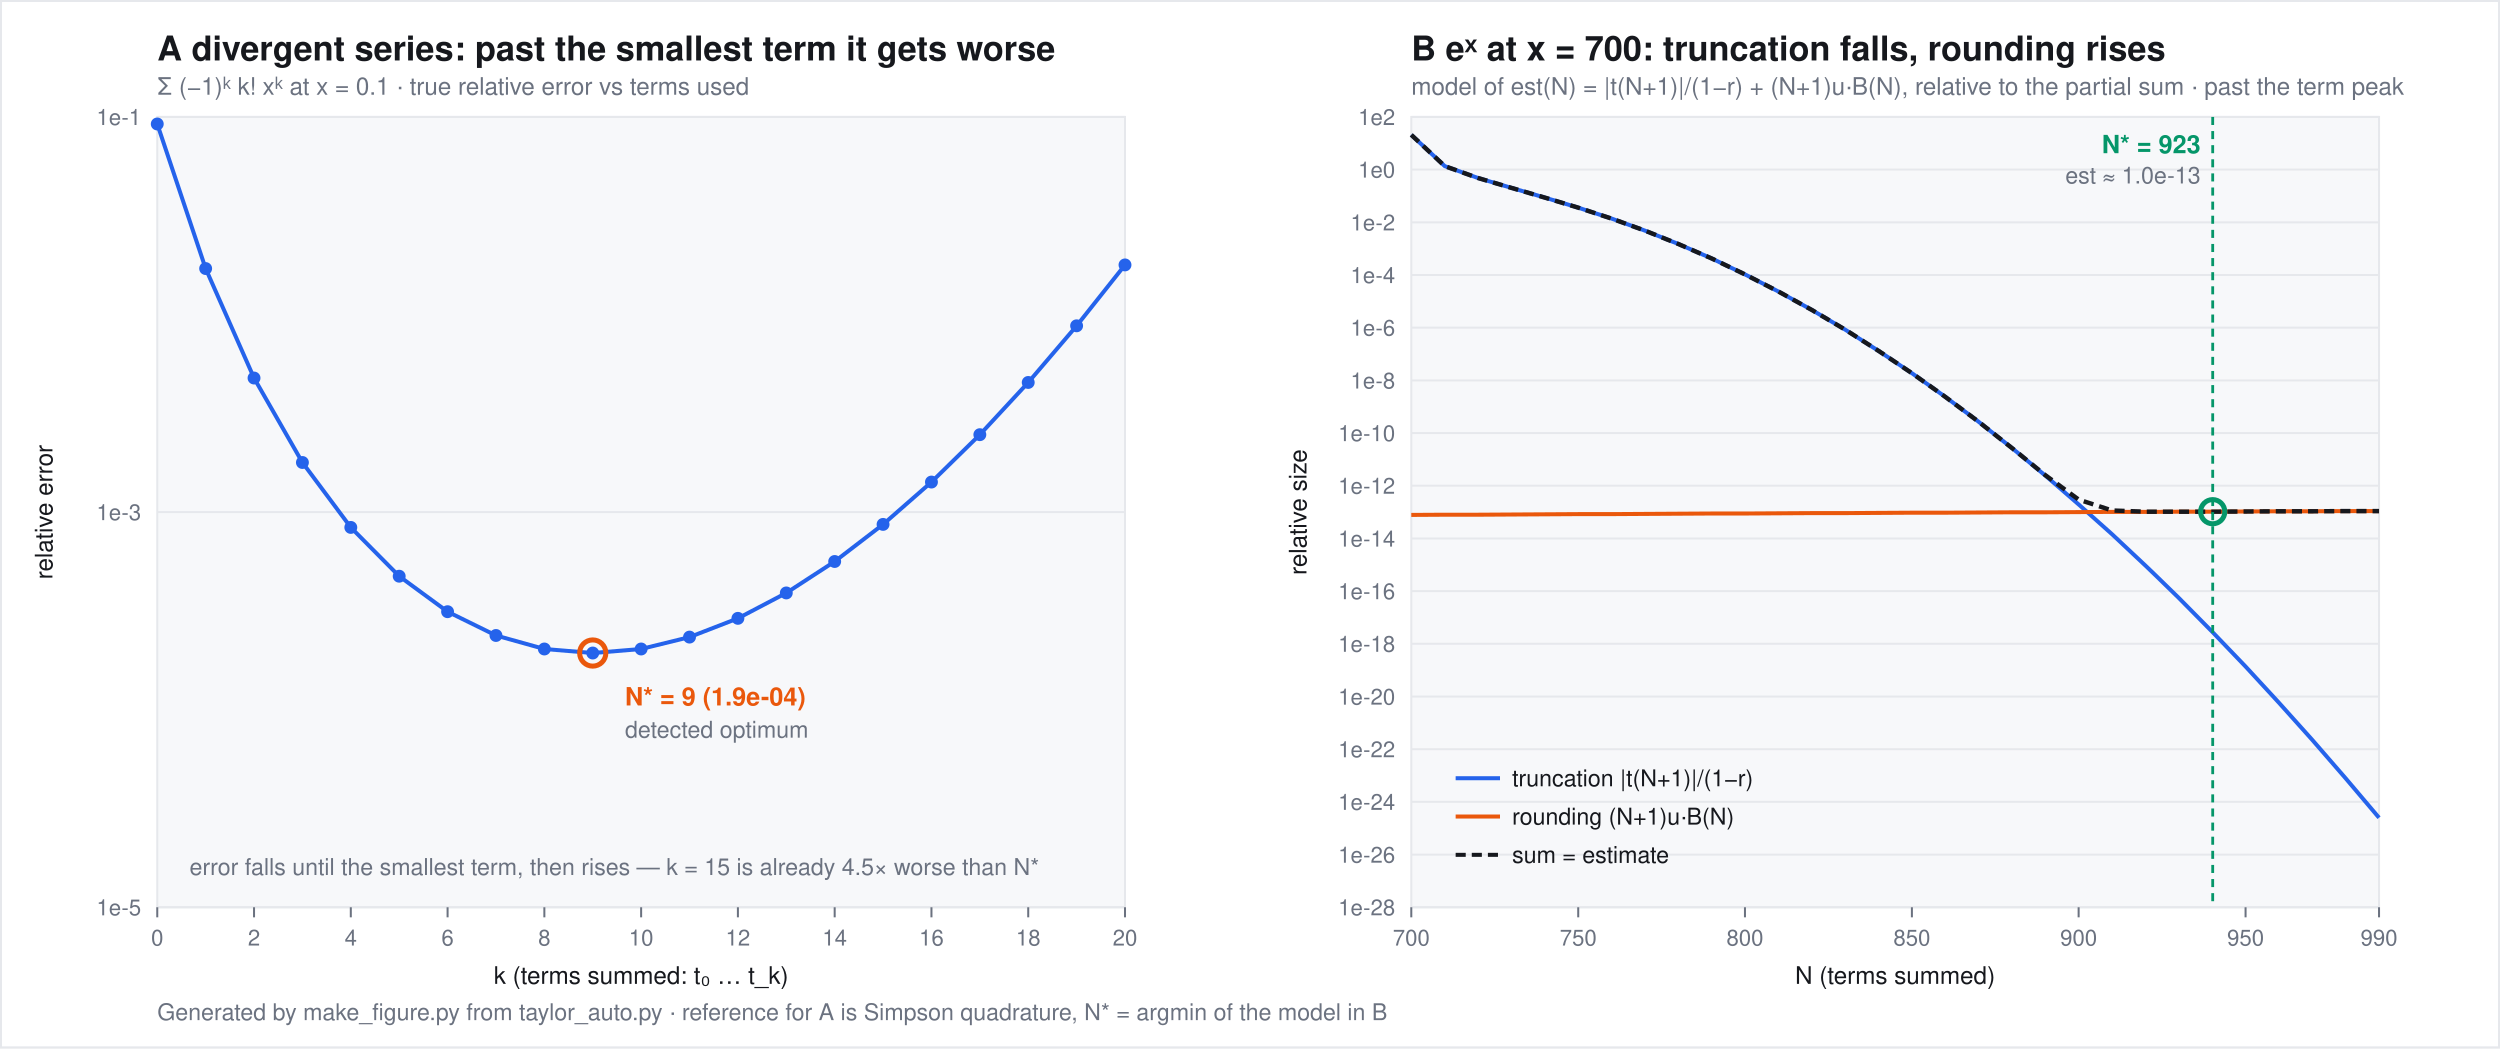
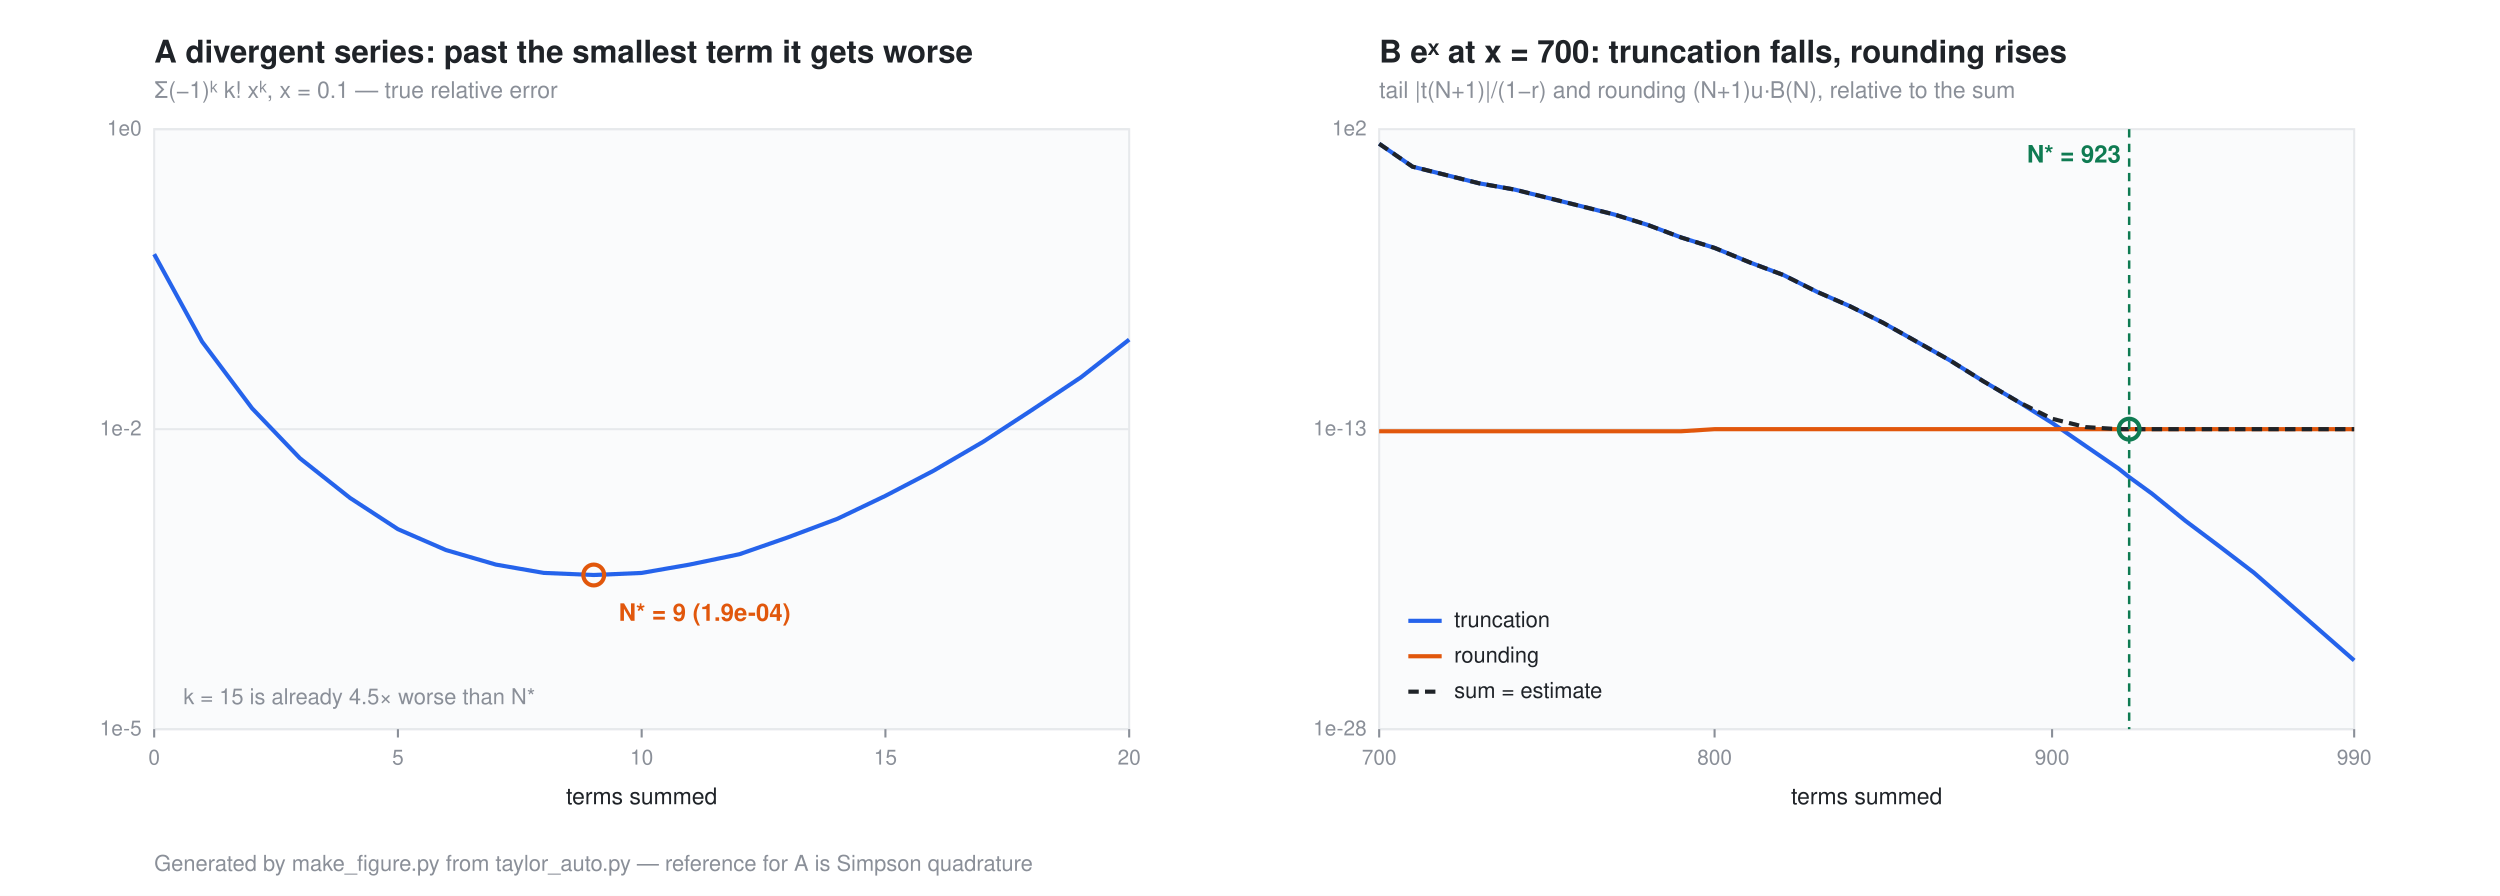
- <svg xmlns="http://www.w3.org/2000/svg" width="1240" height="520" viewBox="0 0 1240 520" font-family="-apple-system,Segoe UI,Robby,Helvetica,Arial,sans-serif">
-   <rect x="0" y="0" width="1240" height="520" fill="#ffffff" />
-   <rect x="0.5" y="0.5" width="1239" height="519" fill="none" stroke="#e6e8ec" />
-   <text x="78" y="30" font-size="17" font-weight="600" fill="#16181d">A  divergent series: past the smallest term it gets worse</text>
-   <text x="78" y="47" font-size="12" fill="#6b7280">Σ (−1)ᵏ k! xᵏ at x = 0.1 · true relative error vs terms used</text>
-   <text x="700" y="30" font-size="17" font-weight="600" fill="#16181d">B  eˣ at x = 700: truncation falls, rounding rises</text>
-   <text x="700" y="47" font-size="12" fill="#6b7280">model of est(N) = |t(N+1)|/(1−r) + (N+1)u·B(N), relative to the partial sum · past the term peak</text>
-   <rect x="78" y="58" width="480" height="392" fill="#f7f8fa" stroke="#e6e8ec" />
-   <line x1="78" y1="450.0" x2="558" y2="450.0" stroke="#e6e8ec" />
-   <text x="70" y="454.0" font-size="11" fill="#6b7280" text-anchor="end">1e-5</text>
-   <line x1="78" y1="254.0" x2="558" y2="254.0" stroke="#e6e8ec" />
-   <text x="70" y="258.0" font-size="11" fill="#6b7280" text-anchor="end">1e-3</text>
-   <line x1="78" y1="58.0" x2="558" y2="58.0" stroke="#e6e8ec" />
-   <text x="70" y="62.0" font-size="11" fill="#6b7280" text-anchor="end">1e-1</text>
-   <rect x="700" y="58" width="480" height="392" fill="#f7f8fa" stroke="#e6e8ec" />
-   <line x1="700" y1="450.0" x2="1180" y2="450.0" stroke="#e6e8ec" />
-   <text x="692" y="454.0" font-size="11" fill="#6b7280" text-anchor="end">1e-28</text>
-   <line x1="700" y1="423.9" x2="1180" y2="423.9" stroke="#e6e8ec" />
-   <text x="692" y="427.9" font-size="11" fill="#6b7280" text-anchor="end">1e-26</text>
-   <line x1="700" y1="397.7" x2="1180" y2="397.7" stroke="#e6e8ec" />
-   <text x="692" y="401.7" font-size="11" fill="#6b7280" text-anchor="end">1e-24</text>
-   <line x1="700" y1="371.6" x2="1180" y2="371.6" stroke="#e6e8ec" />
-   <text x="692" y="375.6" font-size="11" fill="#6b7280" text-anchor="end">1e-22</text>
-   <line x1="700" y1="345.5" x2="1180" y2="345.5" stroke="#e6e8ec" />
-   <text x="692" y="349.5" font-size="11" fill="#6b7280" text-anchor="end">1e-20</text>
-   <line x1="700" y1="319.3" x2="1180" y2="319.3" stroke="#e6e8ec" />
-   <text x="692" y="323.3" font-size="11" fill="#6b7280" text-anchor="end">1e-18</text>
-   <line x1="700" y1="293.2" x2="1180" y2="293.2" stroke="#e6e8ec" />
-   <text x="692" y="297.2" font-size="11" fill="#6b7280" text-anchor="end">1e-16</text>
-   <line x1="700" y1="267.1" x2="1180" y2="267.1" stroke="#e6e8ec" />
-   <text x="692" y="271.1" font-size="11" fill="#6b7280" text-anchor="end">1e-14</text>
-   <line x1="700" y1="240.9" x2="1180" y2="240.9" stroke="#e6e8ec" />
-   <text x="692" y="244.9" font-size="11" fill="#6b7280" text-anchor="end">1e-12</text>
-   <line x1="700" y1="214.8" x2="1180" y2="214.8" stroke="#e6e8ec" />
-   <text x="692" y="218.8" font-size="11" fill="#6b7280" text-anchor="end">1e-10</text>
-   <line x1="700" y1="188.7" x2="1180" y2="188.7" stroke="#e6e8ec" />
-   <text x="692" y="192.7" font-size="11" fill="#6b7280" text-anchor="end">1e-8</text>
-   <line x1="700" y1="162.5" x2="1180" y2="162.5" stroke="#e6e8ec" />
-   <text x="692" y="166.5" font-size="11" fill="#6b7280" text-anchor="end">1e-6</text>
-   <line x1="700" y1="136.4" x2="1180" y2="136.4" stroke="#e6e8ec" />
-   <text x="692" y="140.4" font-size="11" fill="#6b7280" text-anchor="end">1e-4</text>
-   <line x1="700" y1="110.3" x2="1180" y2="110.3" stroke="#e6e8ec" />
-   <text x="692" y="114.3" font-size="11" fill="#6b7280" text-anchor="end">1e-2</text>
-   <line x1="700" y1="84.1" x2="1180" y2="84.1" stroke="#e6e8ec" />
-   <text x="692" y="88.1" font-size="11" fill="#6b7280" text-anchor="end">1e0</text>
-   <line x1="700" y1="58.0" x2="1180" y2="58.0" stroke="#e6e8ec" />
-   <text x="692" y="62.0" font-size="11" fill="#6b7280" text-anchor="end">1e2</text>
-   <line x1="78.0" y1="450" x2="78.0" y2="455" stroke="#6b7280" />
-   <text x="78.0" y="469" font-size="11" fill="#6b7280" text-anchor="middle">0</text>
-   <line x1="126.0" y1="450" x2="126.0" y2="455" stroke="#6b7280" />
-   <text x="126.0" y="469" font-size="11" fill="#6b7280" text-anchor="middle">2</text>
-   <line x1="174.0" y1="450" x2="174.0" y2="455" stroke="#6b7280" />
-   <text x="174.0" y="469" font-size="11" fill="#6b7280" text-anchor="middle">4</text>
-   <line x1="222.0" y1="450" x2="222.0" y2="455" stroke="#6b7280" />
-   <text x="222.0" y="469" font-size="11" fill="#6b7280" text-anchor="middle">6</text>
-   <line x1="270.0" y1="450" x2="270.0" y2="455" stroke="#6b7280" />
-   <text x="270.0" y="469" font-size="11" fill="#6b7280" text-anchor="middle">8</text>
-   <line x1="318.0" y1="450" x2="318.0" y2="455" stroke="#6b7280" />
-   <text x="318.0" y="469" font-size="11" fill="#6b7280" text-anchor="middle">10</text>
-   <line x1="366.0" y1="450" x2="366.0" y2="455" stroke="#6b7280" />
-   <text x="366.0" y="469" font-size="11" fill="#6b7280" text-anchor="middle">12</text>
-   <line x1="414.0" y1="450" x2="414.0" y2="455" stroke="#6b7280" />
-   <text x="414.0" y="469" font-size="11" fill="#6b7280" text-anchor="middle">14</text>
-   <line x1="462.0" y1="450" x2="462.0" y2="455" stroke="#6b7280" />
-   <text x="462.0" y="469" font-size="11" fill="#6b7280" text-anchor="middle">16</text>
-   <line x1="510.0" y1="450" x2="510.0" y2="455" stroke="#6b7280" />
-   <text x="510.0" y="469" font-size="11" fill="#6b7280" text-anchor="middle">18</text>
-   <line x1="558.0" y1="450" x2="558.0" y2="455" stroke="#6b7280" />
-   <text x="558.0" y="469" font-size="11" fill="#6b7280" text-anchor="middle">20</text>
-   <text x="318" y="488" font-size="12" fill="#16181d" text-anchor="middle">k  (terms summed: t₀ … t_k)</text>
-   <text x="26" y="254.0" font-size="12" fill="#16181d" transform="rotate(-90 26 254.0)" text-anchor="middle">relative error</text>
-   <polyline points="78.0,61.5 102.0,133.2 126.0,187.5 150.0,229.4 174.0,261.6 198.0,285.8 222.0,303.4 246.0,315.2 270.0,321.9 294.0,323.9 318.0,321.9 342.0,316.0 366.0,306.7 390.0,294.1 414.0,278.5 438.0,260.1 462.0,239.1 486.0,215.6 510.0,189.7 534.0,161.6 558.0,131.4" fill="none" stroke="#2563eb" stroke-width="2" />
-   <circle cx="78.0" cy="61.5" r="3.2" fill="#2563eb" />
-   <circle cx="102.0" cy="133.2" r="3.2" fill="#2563eb" />
-   <circle cx="126.0" cy="187.5" r="3.2" fill="#2563eb" />
-   <circle cx="150.0" cy="229.4" r="3.2" fill="#2563eb" />
-   <circle cx="174.0" cy="261.6" r="3.2" fill="#2563eb" />
-   <circle cx="198.0" cy="285.8" r="3.2" fill="#2563eb" />
-   <circle cx="222.0" cy="303.4" r="3.2" fill="#2563eb" />
-   <circle cx="246.0" cy="315.2" r="3.2" fill="#2563eb" />
-   <circle cx="270.0" cy="321.9" r="3.2" fill="#2563eb" />
-   <circle cx="294.0" cy="323.9" r="3.2" fill="#2563eb" />
-   <circle cx="318.0" cy="321.9" r="3.2" fill="#2563eb" />
-   <circle cx="342.0" cy="316.0" r="3.2" fill="#2563eb" />
-   <circle cx="366.0" cy="306.7" r="3.2" fill="#2563eb" />
-   <circle cx="390.0" cy="294.1" r="3.2" fill="#2563eb" />
-   <circle cx="414.0" cy="278.5" r="3.2" fill="#2563eb" />
-   <circle cx="438.0" cy="260.1" r="3.2" fill="#2563eb" />
-   <circle cx="462.0" cy="239.1" r="3.2" fill="#2563eb" />
-   <circle cx="486.0" cy="215.6" r="3.2" fill="#2563eb" />
-   <circle cx="510.0" cy="189.7" r="3.2" fill="#2563eb" />
-   <circle cx="534.0" cy="161.6" r="3.2" fill="#2563eb" />
-   <circle cx="558.0" cy="131.4" r="3.2" fill="#2563eb" />
-   <circle cx="294.0" cy="323.9" r="6.5" fill="none" stroke="#ea580c" stroke-width="2.5" />
-   <text x="310.0" y="349.9" font-size="12.5" fill="#ea580c" font-weight="600">N* = 9   (1.9e-04)</text>
-   <text x="310.0" y="365.9" font-size="11.5" fill="#6b7280">detected optimum</text>
-   <text x="94" y="434" font-size="11.5" fill="#6b7280">error falls until the smallest term, then rises — k = 15 is already 4.5× worse than N*</text>
-   <polyline points="700.0,66.9 716.6,82.4 733.1,88.3 749.7,93.2 766.2,98.0 782.8,103.0 799.3,108.4 815.9,114.4 832.4,121.0 849.0,128.2 865.5,136.1 882.1,144.6 898.6,153.7 915.2,163.5 931.7,174.0 948.3,185.1 964.8,196.8 981.4,209.2 997.9,222.2 1014.5,235.9 1031.0,250.2 1047.6,265.0 1064.1,280.5 1069.1,285.3 1080.7,296.6 1097.2,313.3 1113.8,330.6 1130.3,348.5 1146.9,367.0 1163.4,386.0 1180.0,405.6" fill="none" stroke="#2563eb" stroke-width="2" />
-   <polyline points="700.0,255.4 716.6,255.3 733.1,255.3 749.7,255.2 766.2,255.1 782.8,255.0 799.3,255.0 815.9,254.9 832.4,254.8 849.0,254.7 865.5,254.7 882.1,254.6 898.6,254.5 915.2,254.5 931.7,254.4 948.3,254.3 964.8,254.3 981.4,254.2 997.9,254.1 1014.5,254.1 1031.0,254.0 1047.6,253.9 1064.1,253.9 1069.1,253.9 1080.7,253.8 1097.2,253.8 1113.8,253.7 1130.3,253.6 1146.9,253.6 1163.4,253.5 1180.0,253.5" fill="none" stroke="#ea580c" stroke-width="2" />
-   <polyline points="700.0,66.9 716.6,82.4 733.1,88.3 749.7,93.2 766.2,98.0 782.8,103.0 799.3,108.4 815.9,114.4 832.4,121.0 849.0,128.2 865.5,136.1 882.1,144.6 898.6,153.7 915.2,163.5 931.7,174.0 948.3,185.1 964.8,196.8 981.4,209.2 997.9,222.2 1014.5,235.7 1031.0,247.8 1047.6,253.2 1064.1,253.8 1069.1,253.8 1080.7,253.8 1097.2,253.8 1113.8,253.7 1130.3,253.6 1146.9,253.6 1163.4,253.5 1180.0,253.5" fill="none" stroke="#16181d" stroke-width="2.2" stroke-dasharray="5,3" />
-   <line x1="1097.5" y1="58" x2="1097.5" y2="450" stroke="#059669" stroke-width="1.4" stroke-dasharray="4,3" />
-   <circle cx="1097.5" cy="253.8" r="6" fill="none" stroke="#059669" stroke-width="2.5" />
-   <text x="1091.5" y="76" font-size="12.5" fill="#059669" font-weight="600" text-anchor="end">N* = 923</text>
-   <text x="1091.5" y="91" font-size="11.5" fill="#6b7280" text-anchor="end">est ≈ 1.0e-13</text>
-   <line x1="700.0" y1="450" x2="700.0" y2="455" stroke="#6b7280" />
-   <text x="700.0" y="469" font-size="11" fill="#6b7280" text-anchor="middle">700</text>
-   <line x1="782.8" y1="450" x2="782.8" y2="455" stroke="#6b7280" />
-   <text x="782.8" y="469" font-size="11" fill="#6b7280" text-anchor="middle">750</text>
-   <line x1="865.5" y1="450" x2="865.5" y2="455" stroke="#6b7280" />
-   <text x="865.5" y="469" font-size="11" fill="#6b7280" text-anchor="middle">800</text>
-   <line x1="948.3" y1="450" x2="948.3" y2="455" stroke="#6b7280" />
-   <text x="948.3" y="469" font-size="11" fill="#6b7280" text-anchor="middle">850</text>
-   <line x1="1031.0" y1="450" x2="1031.0" y2="455" stroke="#6b7280" />
-   <text x="1031.0" y="469" font-size="11" fill="#6b7280" text-anchor="middle">900</text>
-   <line x1="1113.8" y1="450" x2="1113.8" y2="455" stroke="#6b7280" />
-   <text x="1113.8" y="469" font-size="11" fill="#6b7280" text-anchor="middle">950</text>
-   <line x1="1180.0" y1="450" x2="1180.0" y2="455" stroke="#6b7280" />
-   <text x="1180.0" y="469" font-size="11" fill="#6b7280" text-anchor="middle">990</text>
-   <text x="940" y="488" font-size="12" fill="#16181d" text-anchor="middle">N  (terms summed)</text>
-   <text x="648" y="254.0" font-size="12" fill="#16181d" transform="rotate(-90 648 254.0)" text-anchor="middle">relative size</text>
-   <line x1="722" y1="386" x2="744" y2="386" stroke="#2563eb" stroke-width="2" />
-   <text x="750" y="390" font-size="11.5" fill="#16181d">truncation  |t(N+1)|/(1−r)</text>
-   <line x1="722" y1="405" x2="744" y2="405" stroke="#ea580c" stroke-width="2" />
-   <text x="750" y="409" font-size="11.5" fill="#16181d">rounding  (N+1)u·B(N)</text>
-   <line x1="722" y1="424" x2="744" y2="424" stroke="#16181d" stroke-width="2" stroke-dasharray="5,3" />
-   <text x="750" y="428" font-size="11.5" fill="#16181d">sum = estimate</text>
-   <text x="78" y="506" font-size="11.5" fill="#6b7280">Generated by make_figure.py from taylor_auto.py · reference for A is Simpson quadrature, N* = argmin of the model in B</text>
+ <svg xmlns="http://www.w3.org/2000/svg" width="1200" height="430" viewBox="0 0 1200 430" font-family="-apple-system,Segoe UI,Helvetica,Arial,sans-serif">
+   <rect width="1200" height="430" fill="#fff" />
+   <rect x="74" y="62" width="468" height="288" fill="#fafbfc" stroke="#e7e9ec" />
+   <line x1="74" y1="62" x2="542" y2="62" stroke="#e7e9ec" />
+   <text x="68" y="65" font-size="10" fill="#8a8f98" text-anchor="end">1e0</text>
+   <line x1="74" y1="206" x2="542" y2="206" stroke="#e7e9ec" />
+   <text x="68" y="209" font-size="10" fill="#8a8f98" text-anchor="end">1e-2</text>
+   <line x1="74" y1="350" x2="542" y2="350" stroke="#e7e9ec" />
+   <text x="68" y="353" font-size="10" fill="#8a8f98" text-anchor="end">1e-5</text>
+   <rect x="662" y="62" width="468" height="288" fill="#fafbfc" stroke="#e7e9ec" />
+   <text x="656" y="65" font-size="10" fill="#8a8f98" text-anchor="end">1e2</text>
+   <line x1="662" y1="206" x2="1130" y2="206" stroke="#e7e9ec" />
+   <text x="656" y="209" font-size="10" fill="#8a8f98" text-anchor="end">1e-13</text>
+   <line x1="662" y1="350" x2="1130" y2="350" stroke="#e7e9ec" />
+   <text x="656" y="353" font-size="10" fill="#8a8f98" text-anchor="end">1e-28</text>
+   <text x="74" y="30" font-size="15" font-weight="600" fill="#1f2328">A  divergent series: past the smallest term it gets worse</text>
+   <text x="74" y="47" font-size="11" fill="#8a8f98">Σ(−1)ᵏ k! xᵏ, x = 0.1 — true relative error</text>
+   <text x="662" y="30" font-size="15" font-weight="600" fill="#1f2328">B  eˣ at x = 700: truncation falls, rounding rises</text>
+   <text x="662" y="47" font-size="11" fill="#8a8f98">tail |t(N+1)|/(1−r) and rounding (N+1)u·B(N), relative to the sum</text>
+   <line x1="74" y1="350" x2="74" y2="354" stroke="#8a8f98" />
+   <text x="74" y="367" font-size="10" fill="#8a8f98" text-anchor="middle">0</text>
+   <line x1="191" y1="350" x2="191" y2="354" stroke="#8a8f98" />
+   <text x="191" y="367" font-size="10" fill="#8a8f98" text-anchor="middle">5</text>
+   <line x1="308" y1="350" x2="308" y2="354" stroke="#8a8f98" />
+   <text x="308" y="367" font-size="10" fill="#8a8f98" text-anchor="middle">10</text>
+   <line x1="425" y1="350" x2="425" y2="354" stroke="#8a8f98" />
+   <text x="425" y="367" font-size="10" fill="#8a8f98" text-anchor="middle">15</text>
+   <line x1="542" y1="350" x2="542" y2="354" stroke="#8a8f98" />
+   <text x="542" y="367" font-size="10" fill="#8a8f98" text-anchor="middle">20</text>
+   <line x1="662" y1="350" x2="662" y2="354" stroke="#8a8f98" />
+   <text x="662" y="367" font-size="10" fill="#8a8f98" text-anchor="middle">700</text>
+   <line x1="823" y1="350" x2="823" y2="354" stroke="#8a8f98" />
+   <text x="823" y="367" font-size="10" fill="#8a8f98" text-anchor="middle">800</text>
+   <line x1="985" y1="350" x2="985" y2="354" stroke="#8a8f98" />
+   <text x="985" y="367" font-size="10" fill="#8a8f98" text-anchor="middle">900</text>
+   <line x1="1130" y1="350" x2="1130" y2="354" stroke="#8a8f98" />
+   <text x="1130" y="367" font-size="10" fill="#8a8f98" text-anchor="middle">990</text>
+   <text x="308" y="386" font-size="11" fill="#1f2328" text-anchor="middle">terms summed</text>
+   <text x="896" y="386" font-size="11" fill="#1f2328" text-anchor="middle">terms summed</text>
+   <polyline points="74,122 97,164 121,196 144,220 168,239 191,254 214,264 238,271 261,275 285,276 308,275 331,271 355,266 378,258 402,249 425,238 448,226 472,212 495,197 519,181 542,163" fill="none" stroke="#2563eb" stroke-width="2" />
+   <circle cx="285" cy="276" r="5" fill="none" stroke="#e1570c" stroke-width="2" />
+   <text x="297" y="298" font-size="11.5" fill="#e1570c" font-weight="600">N* = 9  (1.9e-04)</text>
+   <text x="88" y="338" font-size="10.5" fill="#8a8f98">k = 15 is already 4.5× worse than N*</text>
+   <polyline points="662,69 678,80 694,84 710,88 727,91 743,95 759,99 775,103 791,108 807,114 823,119 840,126 856,132 872,140 888,147 904,155 920,164 936,173 952,183 969,193 985,203 1001,214 1017,225 1022,229 1033,237 1049,250 1065,262 1082,275 1098,289 1114,303 1130,317" fill="none" stroke="#2563eb" stroke-width="2" />
+   <polyline points="662,207 678,207 694,207 710,207 727,207 743,207 759,207 775,207 791,207 807,207 823,206 840,206 856,206 872,206 888,206 904,206 920,206 936,206 952,206 969,206 985,206 1001,206 1017,206 1022,206 1033,206 1049,206 1065,206 1082,206 1098,206 1114,206 1130,206" fill="none" stroke="#e1570c" stroke-width="2" />
+   <polyline points="662,69 678,80 694,84 710,88 727,91 743,95 759,99 775,103 791,108 807,114 823,119 840,126 856,132 872,140 888,147 904,155 920,164 936,173 952,183 969,193 985,201 1001,205 1017,206 1022,206 1033,206 1049,206 1065,206 1082,206 1098,206 1114,206 1130,206" fill="none" stroke="#1f2328" stroke-width="2" stroke-dasharray="5,3" />
+   <line x1="1022" y1="62" x2="1022" y2="350" stroke="#0f7b52" stroke-width="1.2" stroke-dasharray="4,3" />
+   <circle cx="1022" cy="206" r="5" fill="none" stroke="#0f7b52" stroke-width="2" />
+   <text x="1018" y="78" font-size="11.5" fill="#0f7b52" font-weight="600" text-anchor="end">N* = 923</text>
+   <line x1="676" y1="298" x2="692" y2="298" stroke="#2563eb" stroke-width="2" />
+   <text x="698" y="301" font-size="10.5" fill="#1f2328">truncation</text>
+   <line x1="676" y1="315" x2="692" y2="315" stroke="#e1570c" stroke-width="2" />
+   <text x="698" y="318" font-size="10.5" fill="#1f2328">rounding</text>
+   <line x1="676" y1="332" x2="692" y2="332" stroke="#1f2328" stroke-width="2" stroke-dasharray="5,3" />
+   <text x="698" y="335" font-size="10.5" fill="#1f2328">sum = estimate</text>
+   <text x="74" y="418" font-size="10.5" fill="#8a8f98">Generated by make_figure.py from taylor_auto.py — reference for A is Simpson quadrature</text>
</svg>
